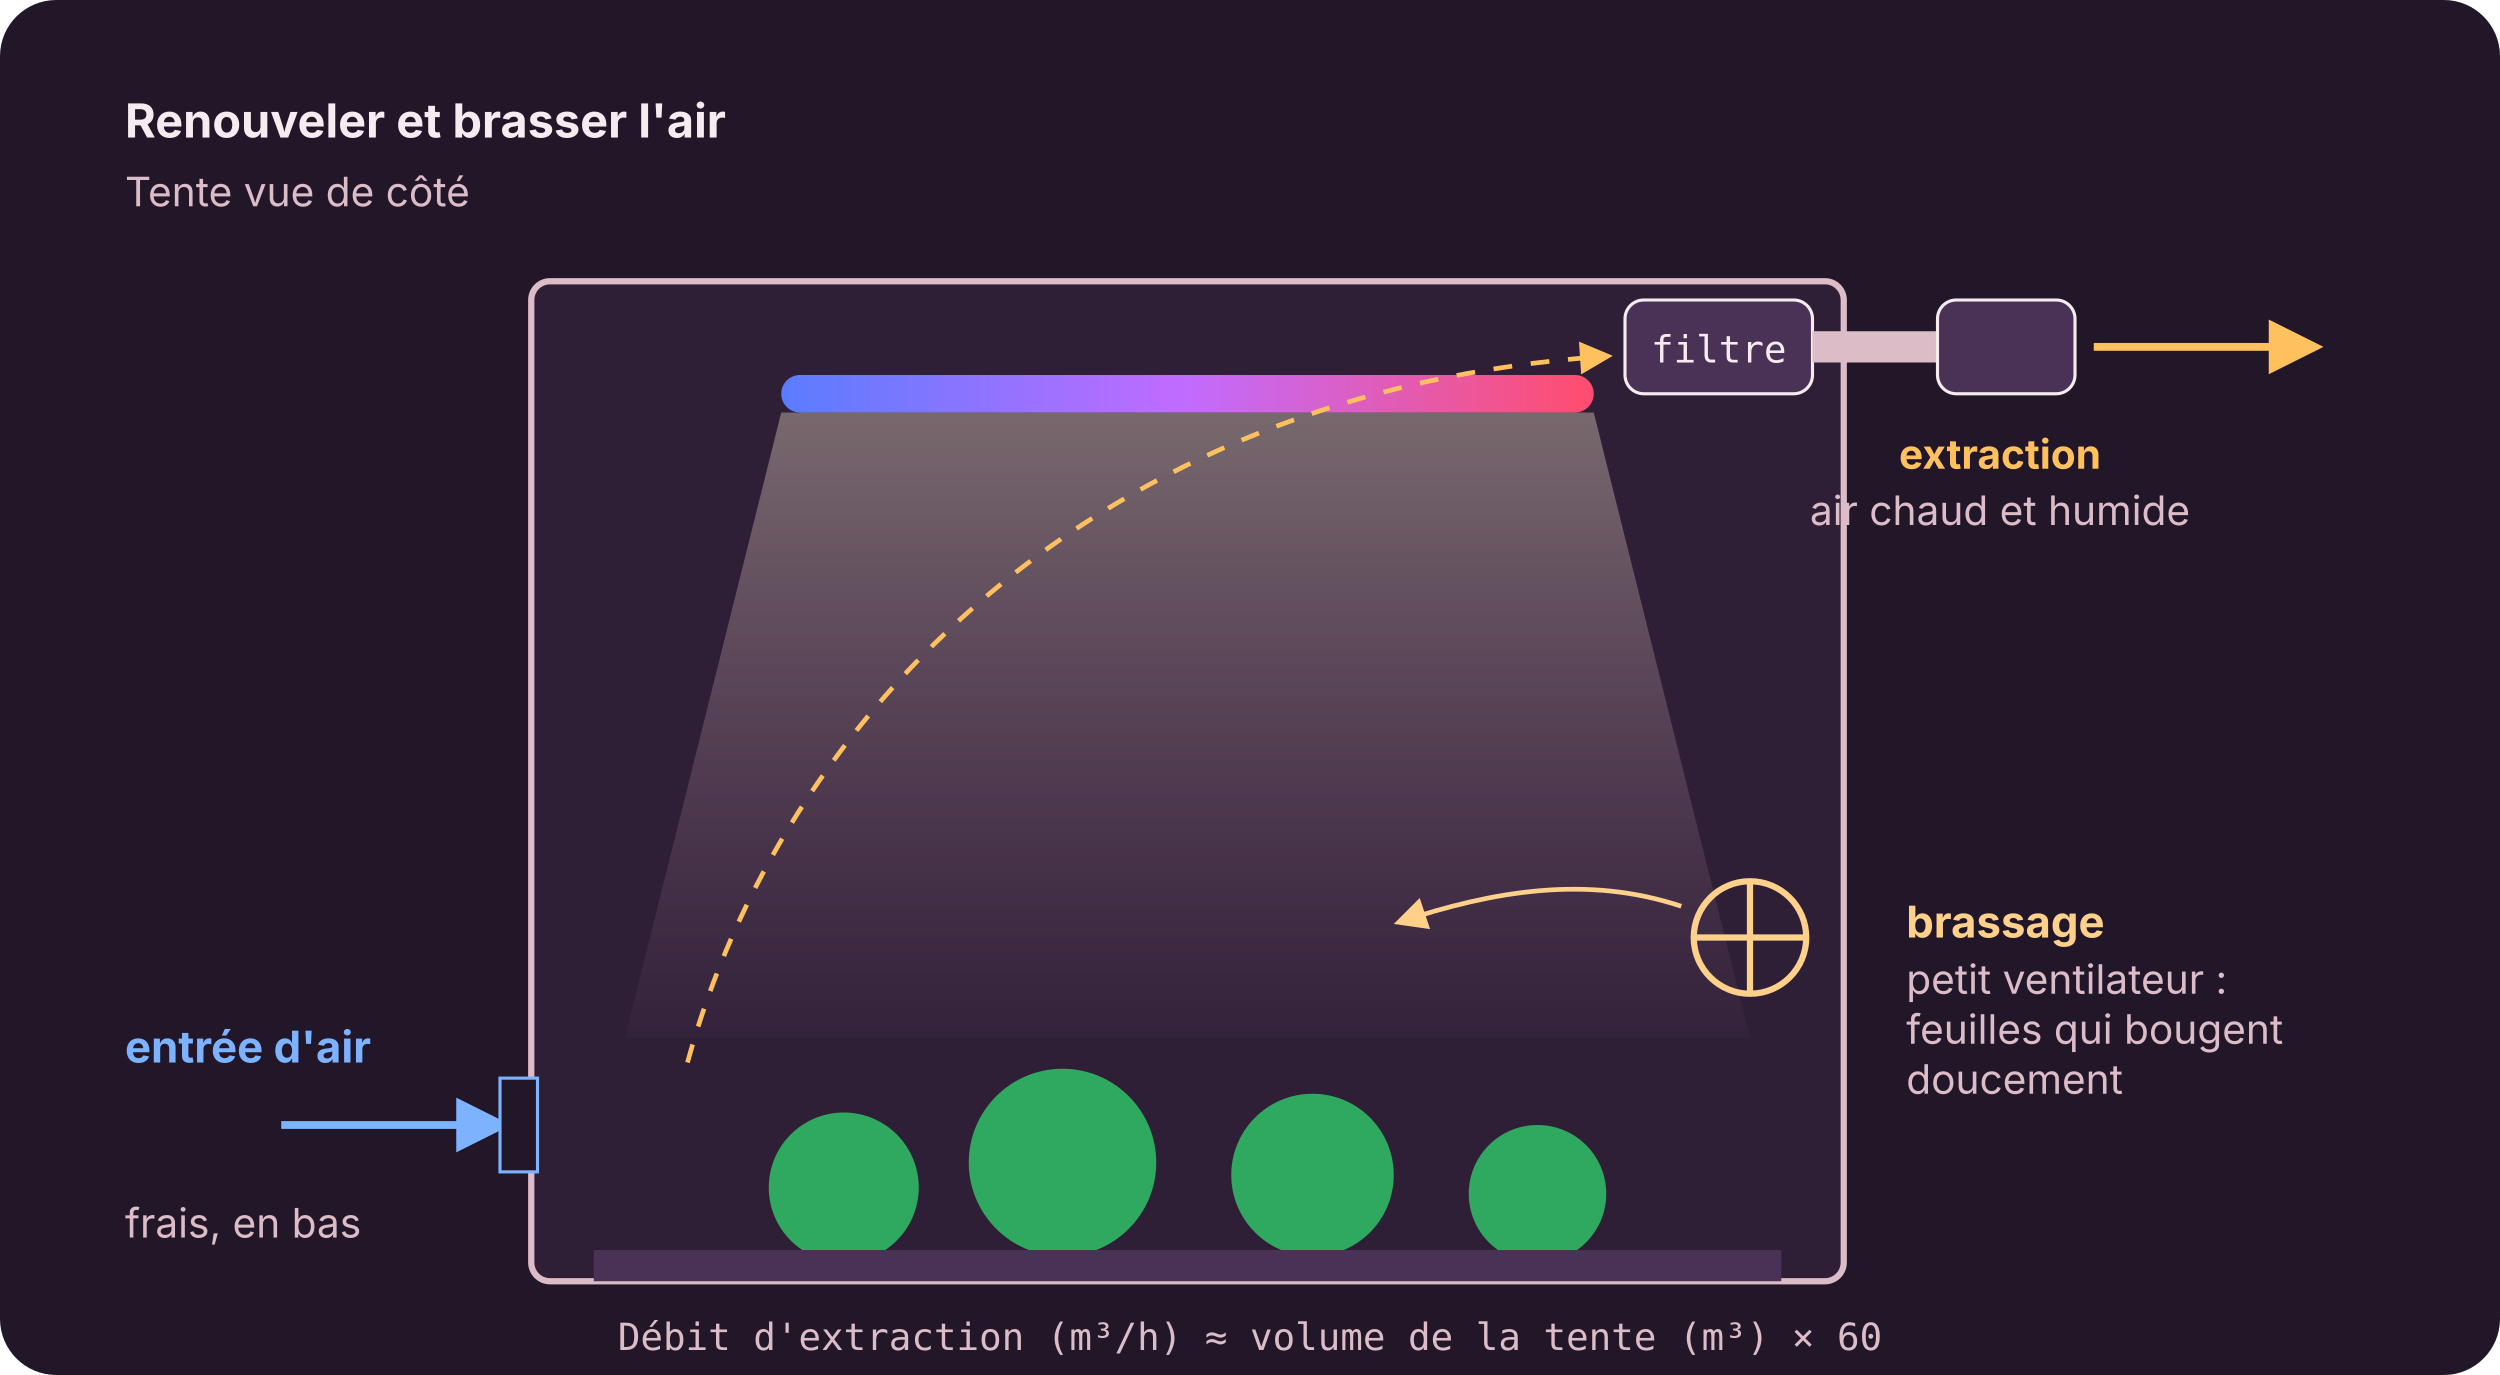
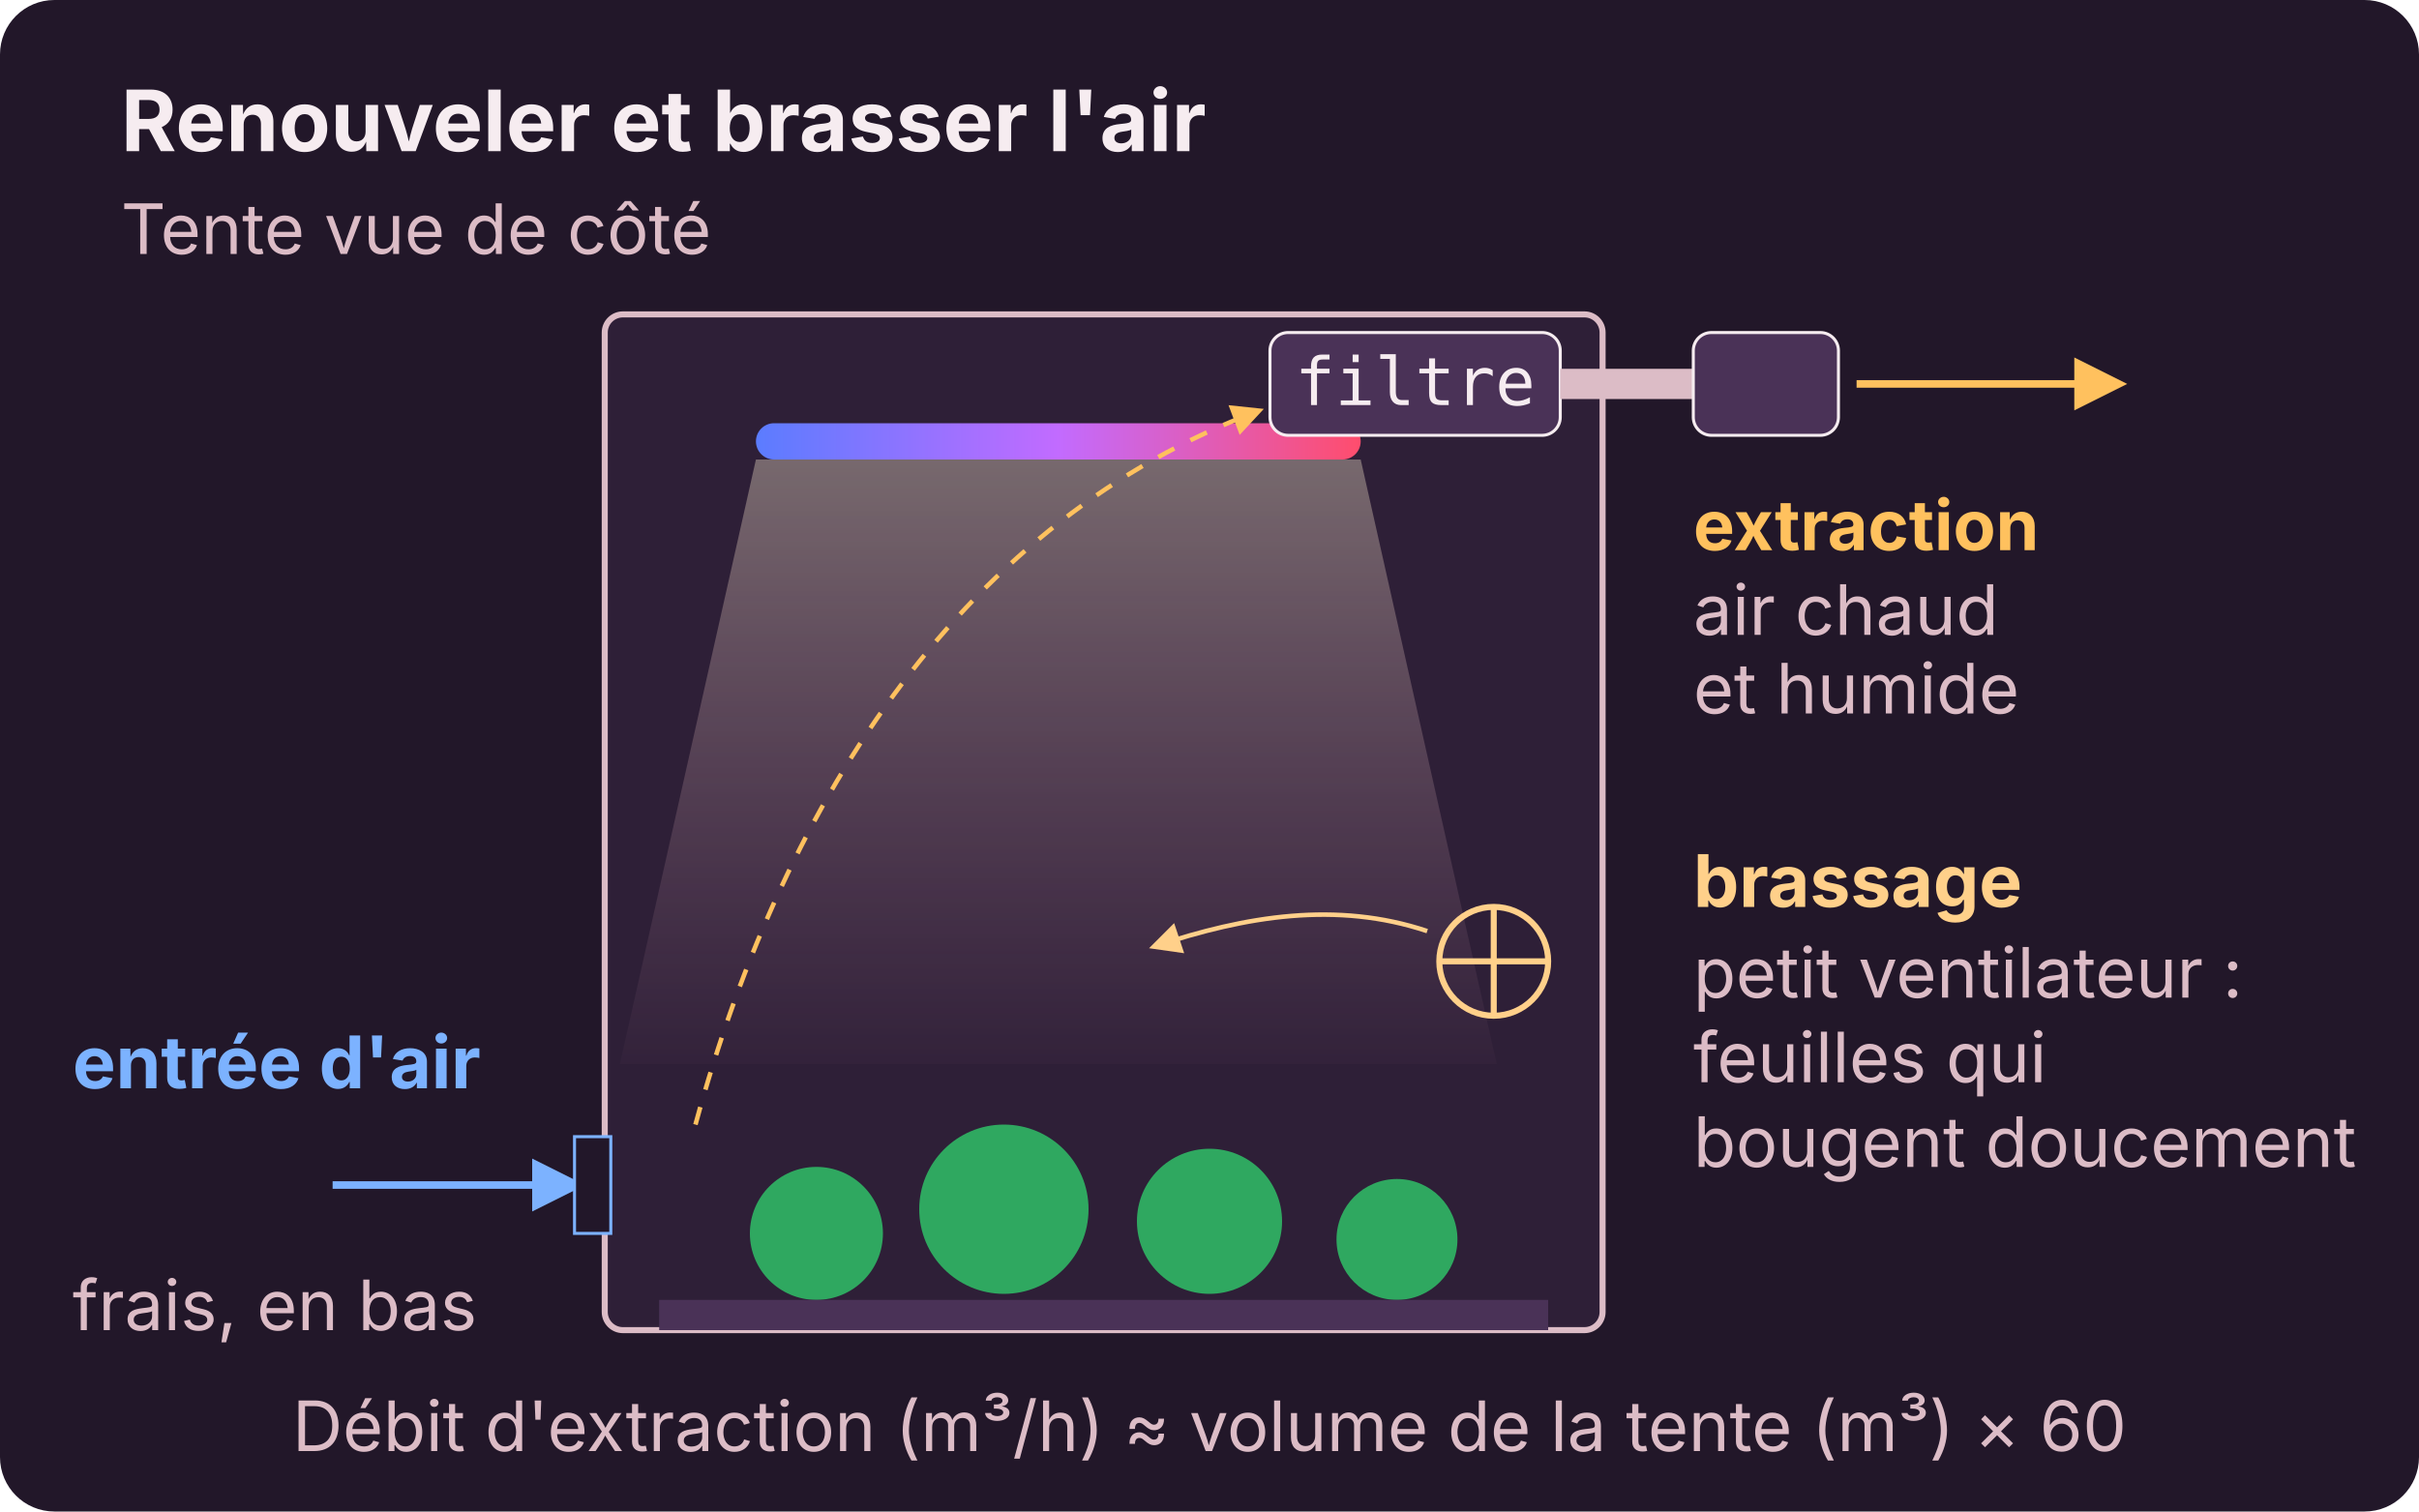
- <svg xmlns="http://www.w3.org/2000/svg" viewBox="0 0 800 440" role="img">
+ <svg xmlns="http://www.w3.org/2000/svg" viewBox="0 0 800 500" role="img">
  <defs>
    <linearGradient id="barre" x1="0" x2="1">
      <stop offset="0" stop-color="#5b7cff" />
      <stop offset=".5" stop-color="#c26bff" />
      <stop offset="1" stop-color="#ff4d6d" />
    </linearGradient>
    <linearGradient id="cone" x1="0" y1="0" x2="0" y2="1">
      <stop offset="0" stop-color="#fff1d2" stop-opacity=".5" />
      <stop offset="1" stop-color="#ffb3d1" stop-opacity=".03" />
    </linearGradient>
    <marker id="fl" viewBox="0 0 10 10" refX="8" refY="5" markerWidth="7" markerHeight="7" orient="auto-start-reverse">
      <path d="M0 0 10 5 0 10z" fill="#ffc15e" />
    </marker>
    <marker id="fv" viewBox="0 0 10 10" refX="8" refY="5" markerWidth="7" markerHeight="7" orient="auto-start-reverse">
      <path d="M0 0 10 5 0 10z" fill="#ffd08a" />
    </marker>
    <marker id="fb" viewBox="0 0 10 10" refX="8" refY="5" markerWidth="7" markerHeight="7" orient="auto-start-reverse">
      <path d="M0 0 10 5 0 10z" fill="#7cb2ff" />
    </marker>
  </defs>
-   <style>text{font-family:"Inter Variable",Inter,system-ui,sans-serif;fill:#f6ecf0}.t{font-size:15px;font-weight:700}.p{font-size:13px;fill:#dcbcc6}.v{font-size:14px;font-weight:700;fill:#ffd08a}.a{font-size:13px;font-weight:700;fill:#ffc15e}.m{font-family:ui-monospace,Menlo,monospace;font-size:12px;fill:#dcbcc6}</style>
-   <rect width="800" height="440" rx="18" fill="#221729" />
-   <text x="40" y="44" class="t">Renouveler et brasser l'air</text>
-   <text x="40" y="66" class="p">Tente vue de côté</text>
-   <rect x="170" y="90" width="420" height="320" rx="6" fill="#2e1f37" stroke="#dcbcc6" stroke-width="2" />
-   <rect x="250" y="120" width="260" height="12" rx="6" fill="url(#barre)" />
-   <path d="M250 132h260l50 200H200z" fill="url(#cone)" opacity=".7" />
+   <style>text{font-family:"Inter Variable",Inter,system-ui,sans-serif;fill:#f6ecf0}.t{font-size:28px;font-weight:700}.p{font-size:23px;fill:#dcbcc6}.v{font-size:24px;font-weight:700;fill:#ffd08a}.a{font-size:23px;font-weight:700;fill:#ffc15e}.m{font-family:ui-monospace,Menlo,monospace;font-size:22px;fill:#dcbcc6}</style>
+   <rect width="800" height="500" rx="18" fill="#221729" />
+   <text x="40" y="50" class="t">Renouveler et brasser l'air</text>
+   <text x="40" y="84" class="p">Tente vue de côté</text>
+   <rect x="200" y="104" width="330" height="336" rx="6" fill="#2e1f37" stroke="#dcbcc6" stroke-width="2" />
+   <rect x="250" y="140" width="200" height="12" rx="6" fill="url(#barre)" />
+   <path d="M250 152h200l45 200H205z" fill="url(#cone)" opacity=".7" />
  <g fill="#2fa860">
-     <circle cx="270" cy="380" r="24" />
-     <circle cx="340" cy="372" r="30" />
-     <circle cx="420" cy="376" r="26" />
-     <circle cx="492" cy="382" r="22" />
+     <circle cx="270" cy="408" r="22" />
+     <circle cx="332" cy="400" r="28" />
+     <circle cx="400" cy="404" r="24" />
+     <circle cx="462" cy="410" r="20" />
  </g>
-   <rect x="190" y="400" width="380" height="10" fill="#4a3257" />
-   <rect x="520" y="96" width="60" height="30" rx="6" fill="#4a3257" stroke="#f6ecf0" />
-   <text x="550" y="116" text-anchor="middle" class="m" style="fill:#f6ecf0">filtre</text>
-   <path d="M580 111h40" stroke="#dcbcc6" stroke-width="10" />
-   <rect x="620" y="96" width="44" height="30" rx="6" fill="#4a3257" stroke="#f6ecf0" />
-   <path d="M670 111h70" stroke="#ffc15e" stroke-width="2.5" marker-end="url(#fl)" />
-   <text x="640" y="150" text-anchor="middle" class="a">extraction</text>
-   <text x="640" y="168" text-anchor="middle" class="p">air chaud et humide</text>
-   <path d="M90 360h70" stroke="#7cb2ff" stroke-width="2.5" marker-end="url(#fb)" />
-   <rect x="160" y="345" width="12" height="30" fill="#221729" stroke="#7cb2ff" />
-   <text x="40" y="340" class="v" style="fill:#7cb2ff">entrée d'air</text>
-   <text x="40" y="396" class="p">frais, en bas</text>
-   <path d="M220 340c30-110 130-215 294-226" stroke="#ffc15e" stroke-width="1.5" fill="none" stroke-dasharray="6 6" marker-end="url(#fl)" />
-   <circle cx="560" cy="300" r="18" fill="none" stroke="#ffd08a" stroke-width="2" />
-   <path d="M560 282v36M542 300h36" stroke="#ffd08a" stroke-width="2" />
-   <path d="M538 290c-30-10-60-5-90 5" stroke="#ffd08a" stroke-width="1.5" fill="none" marker-end="url(#fv)" />
-   <text x="610" y="300" class="v">brassage</text>
-   <text x="610" y="318" class="p">petit ventilateur :</text>
-   <text x="610" y="334" class="p">feuilles qui bougent</text>
-   <text x="610" y="350" class="p">doucement</text>
-   <text x="400" y="432" text-anchor="middle" class="m">Débit d'extraction (m³/h) ≈ volume de la tente (m³) × 60</text>
+   <rect x="218" y="430" width="294" height="10" fill="#4a3257" />
+   <rect x="420" y="110" width="96" height="34" rx="6" fill="#4a3257" stroke="#f6ecf0" />
+   <text x="468" y="134" text-anchor="middle" class="m" style="fill:#f6ecf0">filtre</text>
+   <path d="M516 127h44" stroke="#dcbcc6" stroke-width="10" />
+   <rect x="560" y="110" width="48" height="34" rx="6" fill="#4a3257" stroke="#f6ecf0" />
+   <path d="M614 127h86" stroke="#ffc15e" stroke-width="2.5" marker-end="url(#fl)" />
+   <text x="560" y="182" class="a">extraction</text>
+   <text x="560" y="210" class="p">air chaud</text>
+   <text x="560" y="236" class="p">et humide</text>
+   <path d="M110 392h80" stroke="#7cb2ff" stroke-width="2.5" marker-end="url(#fb)" />
+   <rect x="190" y="376" width="12" height="32" fill="#221729" stroke="#7cb2ff" />
+   <text x="24" y="360" class="v" style="fill:#7cb2ff">entrée d'air</text>
+   <text x="24" y="440" class="p">frais, en bas</text>
+   <path d="M230 372c30-110 90-200 186-236" stroke="#ffc15e" stroke-width="1.5" fill="none" stroke-dasharray="6 6" marker-end="url(#fl)" />
+   <circle cx="494" cy="318" r="18" fill="none" stroke="#ffd08a" stroke-width="2" />
+   <path d="M494 300v36M476 318h36" stroke="#ffd08a" stroke-width="2" />
+   <path d="M472 308c-30-10-60-5-90 5" stroke="#ffd08a" stroke-width="1.5" fill="none" marker-end="url(#fv)" />
+   <text x="560" y="300" class="v">brassage</text>
+   <text x="560" y="330" class="p">petit ventilateur :</text>
+   <text x="560" y="358" class="p">feuilles qui</text>
+   <text x="560" y="386" class="p">bougent doucement</text>
+   <text x="400" y="480" text-anchor="middle" class="p">Débit d'extraction (m³/h) ≈ volume de la tente (m³) × 60</text>
</svg>
